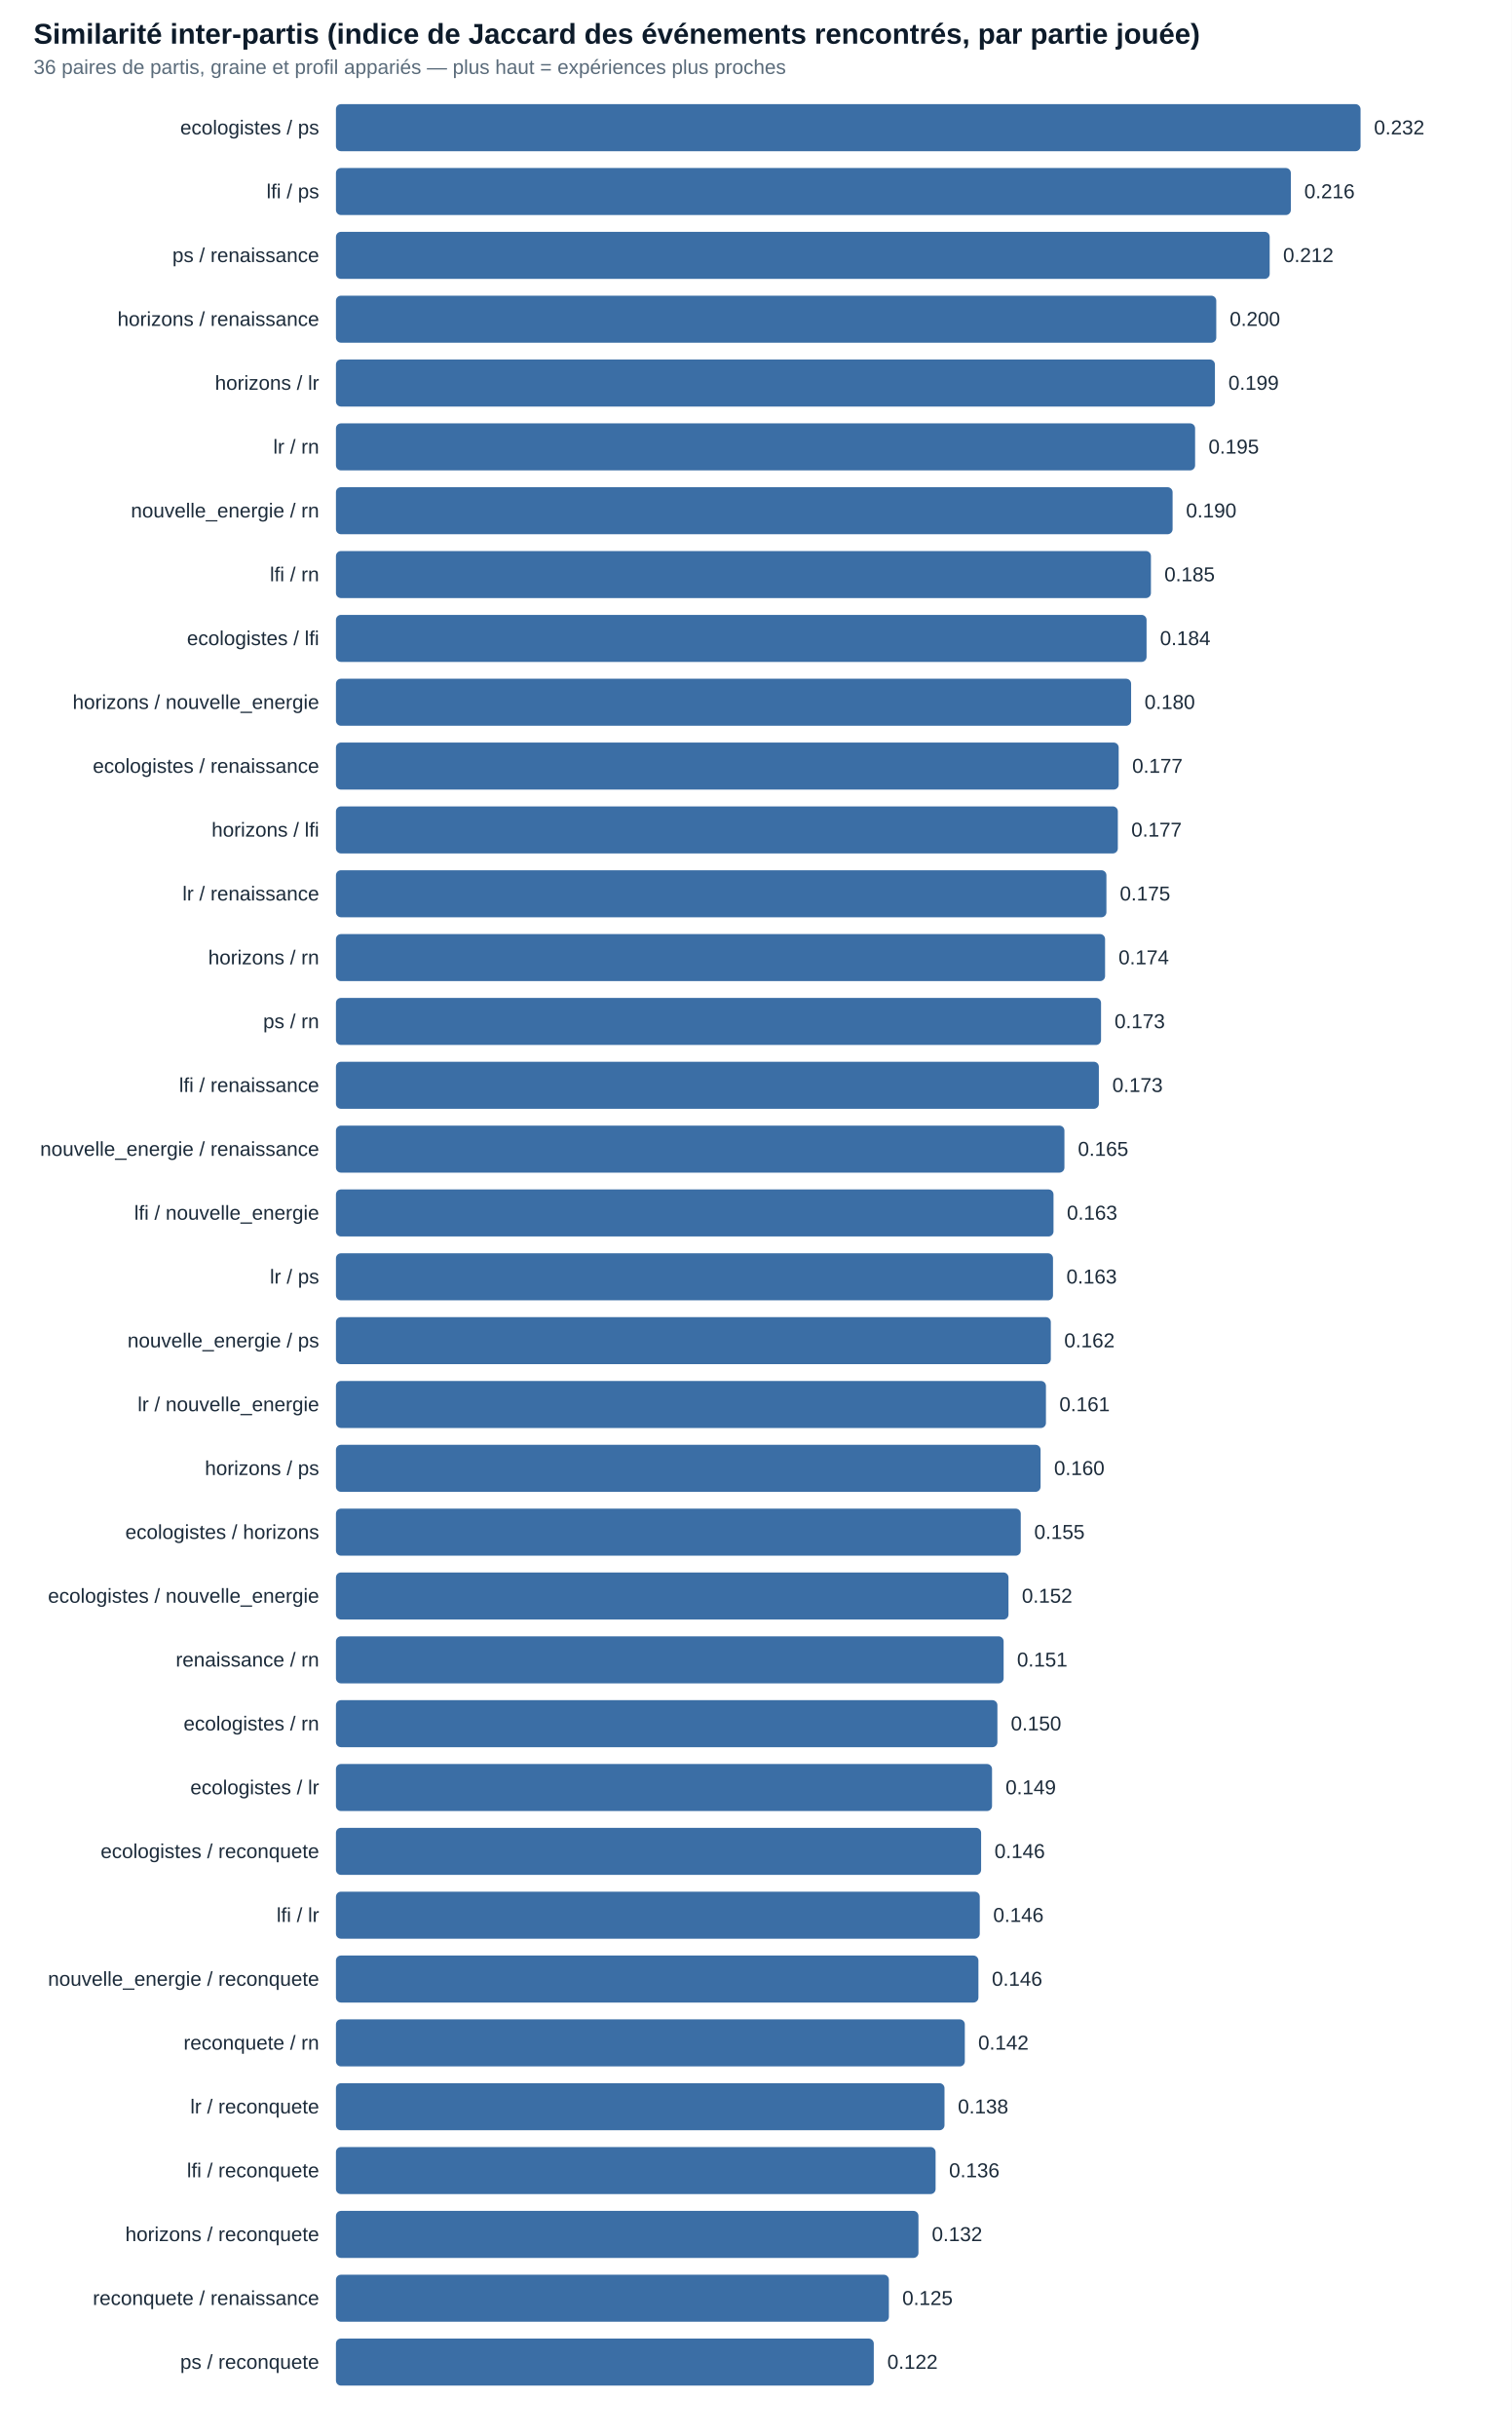
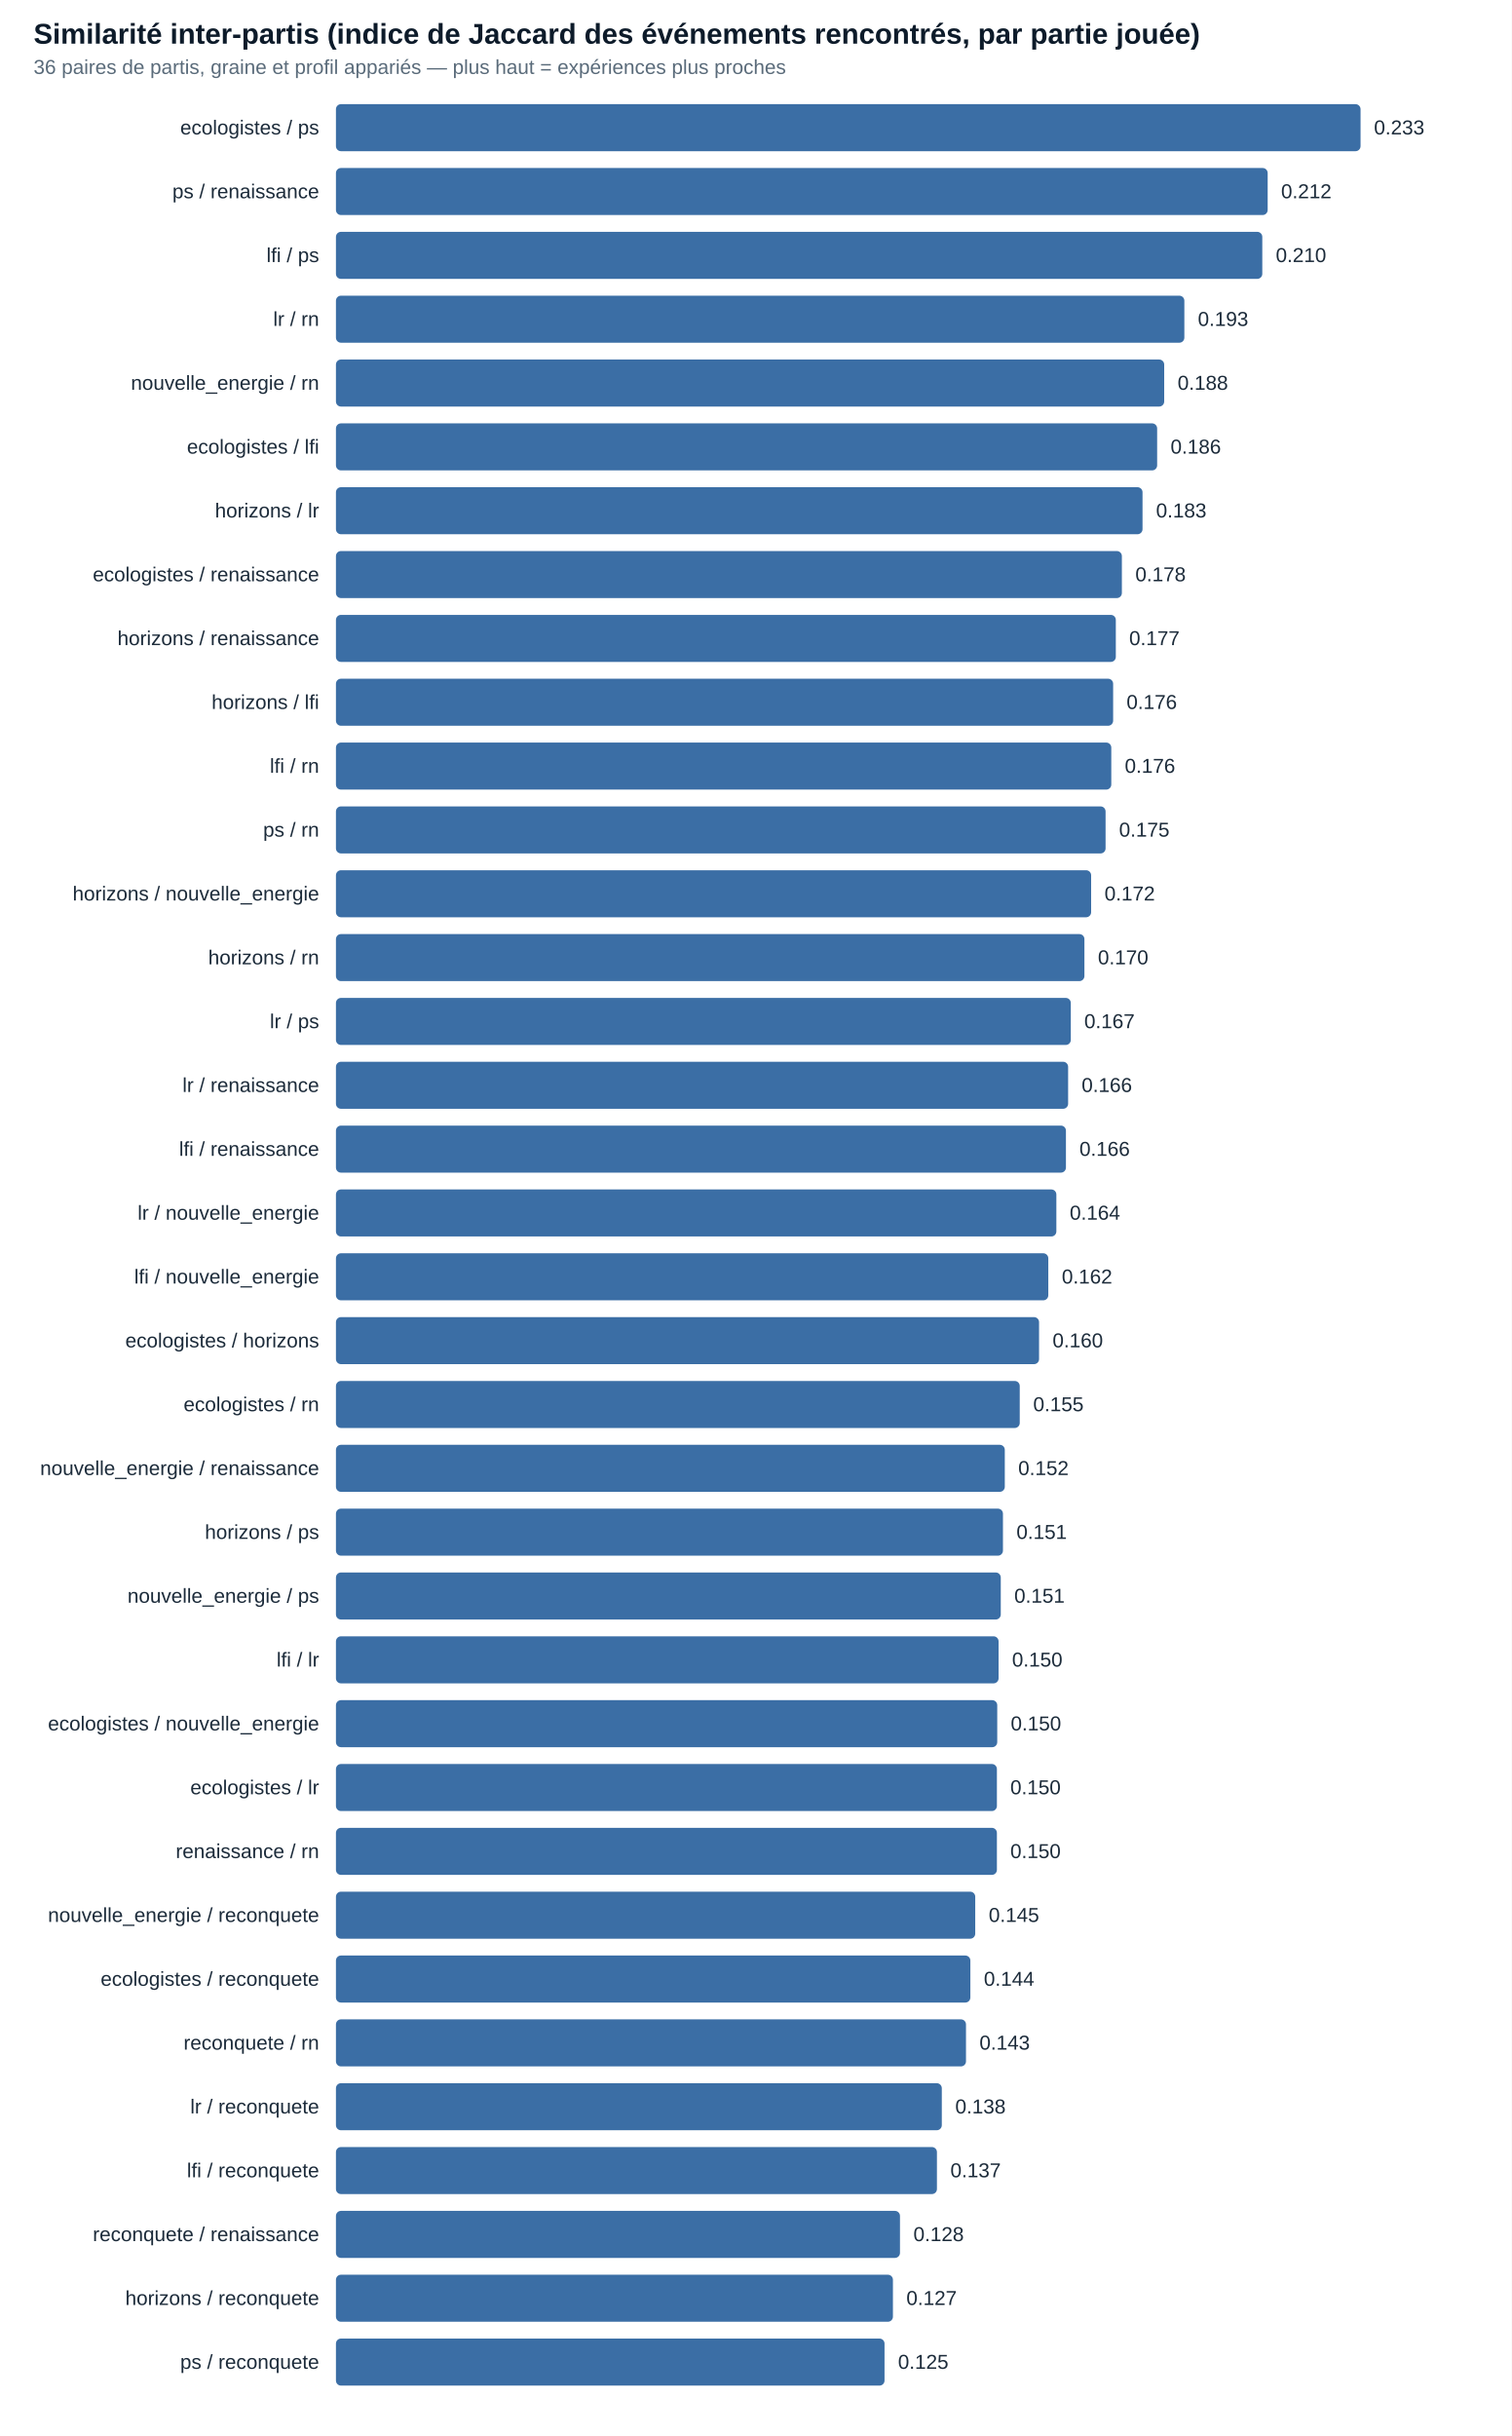
<svg xmlns="http://www.w3.org/2000/svg" width="900" height="1450" viewBox="0 0 900 1450">
  <rect width="900" height="1450" fill="#ffffff" />
  <text x="20" y="26" font-size="17" font-weight="700" fill="#0d1b2a" style="font-family:Arial,Helvetica,sans-serif">Similarité inter-partis (indice de Jaccard des événements rencontrés, par partie jouée)</text>
  <text x="20" y="44" font-size="12" fill="#5a6b7a" style="font-family:Arial,Helvetica,sans-serif">36 paires de partis, graine et profil appariés — plus haut = expériences plus proches</text>
  <text x="190" y="80" text-anchor="end" font-size="12" fill="#1c2b3a" style="font-family:Arial,Helvetica,sans-serif">ecologistes / ps</text>
  <rect x="200" y="62" width="610.0" height="28" fill="#3b6ea5" rx="3" />
-   <text x="818" y="80" font-size="12" fill="#1c2b3a" style="font-family:Arial,Helvetica,sans-serif">0.232</text>
-   <text x="190" y="118" text-anchor="end" font-size="12" fill="#1c2b3a" style="font-family:Arial,Helvetica,sans-serif">lfi / ps</text>
-   <rect x="200" y="100" width="568.5" height="28" fill="#3b6ea5" rx="3" />
-   <text x="776.493" y="118" font-size="12" fill="#1c2b3a" style="font-family:Arial,Helvetica,sans-serif">0.216</text>
-   <text x="190" y="156" text-anchor="end" font-size="12" fill="#1c2b3a" style="font-family:Arial,Helvetica,sans-serif">ps / renaissance</text>
-   <rect x="200" y="138" width="555.9" height="28" fill="#3b6ea5" rx="3" />
-   <text x="763.883" y="156" font-size="12" fill="#1c2b3a" style="font-family:Arial,Helvetica,sans-serif">0.212</text>
-   <text x="190" y="194" text-anchor="end" font-size="12" fill="#1c2b3a" style="font-family:Arial,Helvetica,sans-serif">horizons / renaissance</text>
-   <rect x="200" y="176" width="524.1" height="28" fill="#3b6ea5" rx="3" />
-   <text x="732.096" y="194" font-size="12" fill="#1c2b3a" style="font-family:Arial,Helvetica,sans-serif">0.200</text>
-   <text x="190" y="232" text-anchor="end" font-size="12" fill="#1c2b3a" style="font-family:Arial,Helvetica,sans-serif">horizons / lr</text>
-   <rect x="200" y="214" width="523.3" height="28" fill="#3b6ea5" rx="3" />
-   <text x="731.307" y="232" font-size="12" fill="#1c2b3a" style="font-family:Arial,Helvetica,sans-serif">0.199</text>
-   <text x="190" y="270" text-anchor="end" font-size="12" fill="#1c2b3a" style="font-family:Arial,Helvetica,sans-serif">lr / rn</text>
-   <rect x="200" y="252" width="511.5" height="28" fill="#3b6ea5" rx="3" />
-   <text x="719.486" y="270" font-size="12" fill="#1c2b3a" style="font-family:Arial,Helvetica,sans-serif">0.195</text>
-   <text x="190" y="308" text-anchor="end" font-size="12" fill="#1c2b3a" style="font-family:Arial,Helvetica,sans-serif">nouvelle_energie / rn</text>
-   <rect x="200" y="290" width="498.1" height="28" fill="#3b6ea5" rx="3" />
-   <text x="706.088" y="308" font-size="12" fill="#1c2b3a" style="font-family:Arial,Helvetica,sans-serif">0.190</text>
-   <text x="190" y="346" text-anchor="end" font-size="12" fill="#1c2b3a" style="font-family:Arial,Helvetica,sans-serif">lfi / rn</text>
-   <rect x="200" y="328" width="485.2" height="28" fill="#3b6ea5" rx="3" />
-   <text x="693.215" y="346" font-size="12" fill="#1c2b3a" style="font-family:Arial,Helvetica,sans-serif">0.185</text>
-   <text x="190" y="384" text-anchor="end" font-size="12" fill="#1c2b3a" style="font-family:Arial,Helvetica,sans-serif">ecologistes / lfi</text>
-   <rect x="200" y="366" width="482.6" height="28" fill="#3b6ea5" rx="3" />
-   <text x="690.588" y="384" font-size="12" fill="#1c2b3a" style="font-family:Arial,Helvetica,sans-serif">0.184</text>
-   <text x="190" y="422" text-anchor="end" font-size="12" fill="#1c2b3a" style="font-family:Arial,Helvetica,sans-serif">horizons / nouvelle_energie</text>
-   <rect x="200" y="404" width="473.4" height="28" fill="#3b6ea5" rx="3" />
-   <text x="681.394" y="422" font-size="12" fill="#1c2b3a" style="font-family:Arial,Helvetica,sans-serif">0.180</text>
-   <text x="190" y="460" text-anchor="end" font-size="12" fill="#1c2b3a" style="font-family:Arial,Helvetica,sans-serif">ecologistes / renaissance</text>
-   <rect x="200" y="442" width="466.0" height="28" fill="#3b6ea5" rx="3" />
-   <text x="674.038" y="460" font-size="12" fill="#1c2b3a" style="font-family:Arial,Helvetica,sans-serif">0.177</text>
-   <text x="190" y="498" text-anchor="end" font-size="12" fill="#1c2b3a" style="font-family:Arial,Helvetica,sans-serif">horizons / lfi</text>
-   <rect x="200" y="480" width="465.5" height="28" fill="#3b6ea5" rx="3" />
-   <text x="673.512" y="498" font-size="12" fill="#1c2b3a" style="font-family:Arial,Helvetica,sans-serif">0.177</text>
-   <text x="190" y="536" text-anchor="end" font-size="12" fill="#1c2b3a" style="font-family:Arial,Helvetica,sans-serif">lr / renaissance</text>
-   <rect x="200" y="518" width="458.7" height="28" fill="#3b6ea5" rx="3" />
-   <text x="666.682" y="536" font-size="12" fill="#1c2b3a" style="font-family:Arial,Helvetica,sans-serif">0.175</text>
+   <text x="818" y="80" font-size="12" fill="#1c2b3a" style="font-family:Arial,Helvetica,sans-serif">0.233</text>
+   <text x="190" y="118" text-anchor="end" font-size="12" fill="#1c2b3a" style="font-family:Arial,Helvetica,sans-serif">ps / renaissance</text>
+   <rect x="200" y="100" width="554.7" height="28" fill="#3b6ea5" rx="3" />
+   <text x="762.688" y="118" font-size="12" fill="#1c2b3a" style="font-family:Arial,Helvetica,sans-serif">0.212</text>
+   <text x="190" y="156" text-anchor="end" font-size="12" fill="#1c2b3a" style="font-family:Arial,Helvetica,sans-serif">lfi / ps</text>
+   <rect x="200" y="138" width="551.5" height="28" fill="#3b6ea5" rx="3" />
+   <text x="759.543" y="156" font-size="12" fill="#1c2b3a" style="font-family:Arial,Helvetica,sans-serif">0.210</text>
+   <text x="190" y="194" text-anchor="end" font-size="12" fill="#1c2b3a" style="font-family:Arial,Helvetica,sans-serif">lr / rn</text>
+   <rect x="200" y="176" width="505.1" height="28" fill="#3b6ea5" rx="3" />
+   <text x="713.144" y="194" font-size="12" fill="#1c2b3a" style="font-family:Arial,Helvetica,sans-serif">0.193</text>
+   <text x="190" y="232" text-anchor="end" font-size="12" fill="#1c2b3a" style="font-family:Arial,Helvetica,sans-serif">nouvelle_energie / rn</text>
+   <rect x="200" y="214" width="493.1" height="28" fill="#3b6ea5" rx="3" />
+   <text x="701.086" y="232" font-size="12" fill="#1c2b3a" style="font-family:Arial,Helvetica,sans-serif">0.188</text>
+   <text x="190" y="270" text-anchor="end" font-size="12" fill="#1c2b3a" style="font-family:Arial,Helvetica,sans-serif">ecologistes / lfi</text>
+   <rect x="200" y="252" width="488.9" height="28" fill="#3b6ea5" rx="3" />
+   <text x="696.891" y="270" font-size="12" fill="#1c2b3a" style="font-family:Arial,Helvetica,sans-serif">0.186</text>
+   <text x="190" y="308" text-anchor="end" font-size="12" fill="#1c2b3a" style="font-family:Arial,Helvetica,sans-serif">horizons / lr</text>
+   <rect x="200" y="290" width="480.2" height="28" fill="#3b6ea5" rx="3" />
+   <text x="688.241" y="308" font-size="12" fill="#1c2b3a" style="font-family:Arial,Helvetica,sans-serif">0.183</text>
+   <text x="190" y="346" text-anchor="end" font-size="12" fill="#1c2b3a" style="font-family:Arial,Helvetica,sans-serif">ecologistes / renaissance</text>
+   <rect x="200" y="328" width="467.9" height="28" fill="#3b6ea5" rx="3" />
+   <text x="675.92" y="346" font-size="12" fill="#1c2b3a" style="font-family:Arial,Helvetica,sans-serif">0.178</text>
+   <text x="190" y="384" text-anchor="end" font-size="12" fill="#1c2b3a" style="font-family:Arial,Helvetica,sans-serif">horizons / renaissance</text>
+   <rect x="200" y="366" width="464.3" height="28" fill="#3b6ea5" rx="3" />
+   <text x="672.25" y="384" font-size="12" fill="#1c2b3a" style="font-family:Arial,Helvetica,sans-serif">0.177</text>
+   <text x="190" y="422" text-anchor="end" font-size="12" fill="#1c2b3a" style="font-family:Arial,Helvetica,sans-serif">horizons / lfi</text>
+   <rect x="200" y="404" width="462.7" height="28" fill="#3b6ea5" rx="3" />
+   <text x="670.677" y="422" font-size="12" fill="#1c2b3a" style="font-family:Arial,Helvetica,sans-serif">0.176</text>
+   <text x="190" y="460" text-anchor="end" font-size="12" fill="#1c2b3a" style="font-family:Arial,Helvetica,sans-serif">lfi / rn</text>
+   <rect x="200" y="442" width="461.6" height="28" fill="#3b6ea5" rx="3" />
+   <text x="669.629" y="460" font-size="12" fill="#1c2b3a" style="font-family:Arial,Helvetica,sans-serif">0.176</text>
+   <text x="190" y="498" text-anchor="end" font-size="12" fill="#1c2b3a" style="font-family:Arial,Helvetica,sans-serif">ps / rn</text>
+   <rect x="200" y="480" width="458.2" height="28" fill="#3b6ea5" rx="3" />
+   <text x="666.221" y="498" font-size="12" fill="#1c2b3a" style="font-family:Arial,Helvetica,sans-serif">0.175</text>
+   <text x="190" y="536" text-anchor="end" font-size="12" fill="#1c2b3a" style="font-family:Arial,Helvetica,sans-serif">horizons / nouvelle_energie</text>
+   <rect x="200" y="518" width="449.6" height="28" fill="#3b6ea5" rx="3" />
+   <text x="657.57" y="536" font-size="12" fill="#1c2b3a" style="font-family:Arial,Helvetica,sans-serif">0.172</text>
  <text x="190" y="574" text-anchor="end" font-size="12" fill="#1c2b3a" style="font-family:Arial,Helvetica,sans-serif">horizons / rn</text>
-   <rect x="200" y="556" width="457.9" height="28" fill="#3b6ea5" rx="3" />
-   <text x="665.894" y="574" font-size="12" fill="#1c2b3a" style="font-family:Arial,Helvetica,sans-serif">0.174</text>
-   <text x="190" y="612" text-anchor="end" font-size="12" fill="#1c2b3a" style="font-family:Arial,Helvetica,sans-serif">ps / rn</text>
-   <rect x="200" y="594" width="455.5" height="28" fill="#3b6ea5" rx="3" />
-   <text x="663.53" y="612" font-size="12" fill="#1c2b3a" style="font-family:Arial,Helvetica,sans-serif">0.173</text>
-   <text x="190" y="650" text-anchor="end" font-size="12" fill="#1c2b3a" style="font-family:Arial,Helvetica,sans-serif">lfi / renaissance</text>
-   <rect x="200" y="632" width="454.2" height="28" fill="#3b6ea5" rx="3" />
-   <text x="662.216" y="650" font-size="12" fill="#1c2b3a" style="font-family:Arial,Helvetica,sans-serif">0.173</text>
-   <text x="190" y="688" text-anchor="end" font-size="12" fill="#1c2b3a" style="font-family:Arial,Helvetica,sans-serif">nouvelle_energie / renaissance</text>
-   <rect x="200" y="670" width="433.7" height="28" fill="#3b6ea5" rx="3" />
-   <text x="641.725" y="688" font-size="12" fill="#1c2b3a" style="font-family:Arial,Helvetica,sans-serif">0.165</text>
-   <text x="190" y="726" text-anchor="end" font-size="12" fill="#1c2b3a" style="font-family:Arial,Helvetica,sans-serif">lfi / nouvelle_energie</text>
-   <rect x="200" y="708" width="427.2" height="28" fill="#3b6ea5" rx="3" />
-   <text x="635.158" y="726" font-size="12" fill="#1c2b3a" style="font-family:Arial,Helvetica,sans-serif">0.163</text>
-   <text x="190" y="764" text-anchor="end" font-size="12" fill="#1c2b3a" style="font-family:Arial,Helvetica,sans-serif">lr / ps</text>
-   <rect x="200" y="746" width="426.9" height="28" fill="#3b6ea5" rx="3" />
-   <text x="634.895" y="764" font-size="12" fill="#1c2b3a" style="font-family:Arial,Helvetica,sans-serif">0.163</text>
-   <text x="190" y="802" text-anchor="end" font-size="12" fill="#1c2b3a" style="font-family:Arial,Helvetica,sans-serif">nouvelle_energie / ps</text>
-   <rect x="200" y="784" width="425.6" height="28" fill="#3b6ea5" rx="3" />
-   <text x="633.581" y="802" font-size="12" fill="#1c2b3a" style="font-family:Arial,Helvetica,sans-serif">0.162</text>
-   <text x="190" y="840" text-anchor="end" font-size="12" fill="#1c2b3a" style="font-family:Arial,Helvetica,sans-serif">lr / nouvelle_energie</text>
-   <rect x="200" y="822" width="422.7" height="28" fill="#3b6ea5" rx="3" />
-   <text x="630.692" y="840" font-size="12" fill="#1c2b3a" style="font-family:Arial,Helvetica,sans-serif">0.161</text>
-   <text x="190" y="878" text-anchor="end" font-size="12" fill="#1c2b3a" style="font-family:Arial,Helvetica,sans-serif">horizons / ps</text>
-   <rect x="200" y="860" width="419.5" height="28" fill="#3b6ea5" rx="3" />
-   <text x="627.539" y="878" font-size="12" fill="#1c2b3a" style="font-family:Arial,Helvetica,sans-serif">0.160</text>
-   <text x="190" y="916" text-anchor="end" font-size="12" fill="#1c2b3a" style="font-family:Arial,Helvetica,sans-serif">ecologistes / horizons</text>
-   <rect x="200" y="898" width="407.7" height="28" fill="#3b6ea5" rx="3" />
-   <text x="615.717" y="916" font-size="12" fill="#1c2b3a" style="font-family:Arial,Helvetica,sans-serif">0.155</text>
-   <text x="190" y="954" text-anchor="end" font-size="12" fill="#1c2b3a" style="font-family:Arial,Helvetica,sans-serif">ecologistes / nouvelle_energie</text>
-   <rect x="200" y="936" width="400.4" height="28" fill="#3b6ea5" rx="3" />
-   <text x="608.362" y="954" font-size="12" fill="#1c2b3a" style="font-family:Arial,Helvetica,sans-serif">0.152</text>
-   <text x="190" y="992" text-anchor="end" font-size="12" fill="#1c2b3a" style="font-family:Arial,Helvetica,sans-serif">renaissance / rn</text>
-   <rect x="200" y="974" width="397.5" height="28" fill="#3b6ea5" rx="3" />
-   <text x="605.472" y="992" font-size="12" fill="#1c2b3a" style="font-family:Arial,Helvetica,sans-serif">0.151</text>
-   <text x="190" y="1030" text-anchor="end" font-size="12" fill="#1c2b3a" style="font-family:Arial,Helvetica,sans-serif">ecologistes / rn</text>
-   <rect x="200" y="1012" width="393.8" height="28" fill="#3b6ea5" rx="3" />
-   <text x="601.794" y="1030" font-size="12" fill="#1c2b3a" style="font-family:Arial,Helvetica,sans-serif">0.150</text>
+   <rect x="200" y="556" width="445.6" height="28" fill="#3b6ea5" rx="3" />
+   <text x="653.638" y="574" font-size="12" fill="#1c2b3a" style="font-family:Arial,Helvetica,sans-serif">0.170</text>
+   <text x="190" y="612" text-anchor="end" font-size="12" fill="#1c2b3a" style="font-family:Arial,Helvetica,sans-serif">lr / ps</text>
+   <rect x="200" y="594" width="437.5" height="28" fill="#3b6ea5" rx="3" />
+   <text x="645.512" y="612" font-size="12" fill="#1c2b3a" style="font-family:Arial,Helvetica,sans-serif">0.167</text>
+   <text x="190" y="650" text-anchor="end" font-size="12" fill="#1c2b3a" style="font-family:Arial,Helvetica,sans-serif">lr / renaissance</text>
+   <rect x="200" y="632" width="435.9" height="28" fill="#3b6ea5" rx="3" />
+   <text x="643.939" y="650" font-size="12" fill="#1c2b3a" style="font-family:Arial,Helvetica,sans-serif">0.166</text>
+   <text x="190" y="688" text-anchor="end" font-size="12" fill="#1c2b3a" style="font-family:Arial,Helvetica,sans-serif">lfi / renaissance</text>
+   <rect x="200" y="670" width="434.6" height="28" fill="#3b6ea5" rx="3" />
+   <text x="642.628" y="688" font-size="12" fill="#1c2b3a" style="font-family:Arial,Helvetica,sans-serif">0.166</text>
+   <text x="190" y="726" text-anchor="end" font-size="12" fill="#1c2b3a" style="font-family:Arial,Helvetica,sans-serif">lr / nouvelle_energie</text>
+   <rect x="200" y="708" width="428.9" height="28" fill="#3b6ea5" rx="3" />
+   <text x="636.861" y="726" font-size="12" fill="#1c2b3a" style="font-family:Arial,Helvetica,sans-serif">0.164</text>
+   <text x="190" y="764" text-anchor="end" font-size="12" fill="#1c2b3a" style="font-family:Arial,Helvetica,sans-serif">lfi / nouvelle_energie</text>
+   <rect x="200" y="746" width="424.1" height="28" fill="#3b6ea5" rx="3" />
+   <text x="632.143" y="764" font-size="12" fill="#1c2b3a" style="font-family:Arial,Helvetica,sans-serif">0.162</text>
+   <text x="190" y="802" text-anchor="end" font-size="12" fill="#1c2b3a" style="font-family:Arial,Helvetica,sans-serif">ecologistes / horizons</text>
+   <rect x="200" y="784" width="418.6" height="28" fill="#3b6ea5" rx="3" />
+   <text x="626.638" y="802" font-size="12" fill="#1c2b3a" style="font-family:Arial,Helvetica,sans-serif">0.160</text>
+   <text x="190" y="840" text-anchor="end" font-size="12" fill="#1c2b3a" style="font-family:Arial,Helvetica,sans-serif">ecologistes / rn</text>
+   <rect x="200" y="822" width="407.1" height="28" fill="#3b6ea5" rx="3" />
+   <text x="615.104" y="840" font-size="12" fill="#1c2b3a" style="font-family:Arial,Helvetica,sans-serif">0.155</text>
+   <text x="190" y="878" text-anchor="end" font-size="12" fill="#1c2b3a" style="font-family:Arial,Helvetica,sans-serif">nouvelle_energie / renaissance</text>
+   <rect x="200" y="860" width="398.2" height="28" fill="#3b6ea5" rx="3" />
+   <text x="606.191" y="878" font-size="12" fill="#1c2b3a" style="font-family:Arial,Helvetica,sans-serif">0.152</text>
+   <text x="190" y="916" text-anchor="end" font-size="12" fill="#1c2b3a" style="font-family:Arial,Helvetica,sans-serif">horizons / ps</text>
+   <rect x="200" y="898" width="397.1" height="28" fill="#3b6ea5" rx="3" />
+   <text x="605.142" y="916" font-size="12" fill="#1c2b3a" style="font-family:Arial,Helvetica,sans-serif">0.151</text>
+   <text x="190" y="954" text-anchor="end" font-size="12" fill="#1c2b3a" style="font-family:Arial,Helvetica,sans-serif">nouvelle_energie / ps</text>
+   <rect x="200" y="936" width="395.8" height="28" fill="#3b6ea5" rx="3" />
+   <text x="603.832" y="954" font-size="12" fill="#1c2b3a" style="font-family:Arial,Helvetica,sans-serif">0.151</text>
+   <text x="190" y="992" text-anchor="end" font-size="12" fill="#1c2b3a" style="font-family:Arial,Helvetica,sans-serif">lfi / lr</text>
+   <rect x="200" y="974" width="394.5" height="28" fill="#3b6ea5" rx="3" />
+   <text x="602.521" y="992" font-size="12" fill="#1c2b3a" style="font-family:Arial,Helvetica,sans-serif">0.150</text>
+   <text x="190" y="1030" text-anchor="end" font-size="12" fill="#1c2b3a" style="font-family:Arial,Helvetica,sans-serif">ecologistes / nouvelle_energie</text>
+   <rect x="200" y="1012" width="393.7" height="28" fill="#3b6ea5" rx="3" />
+   <text x="601.734" y="1030" font-size="12" fill="#1c2b3a" style="font-family:Arial,Helvetica,sans-serif">0.150</text>
  <text x="190" y="1068" text-anchor="end" font-size="12" fill="#1c2b3a" style="font-family:Arial,Helvetica,sans-serif">ecologistes / lr</text>
-   <rect x="200" y="1050" width="390.6" height="28" fill="#3b6ea5" rx="3" />
-   <text x="598.642" y="1068" font-size="12" fill="#1c2b3a" style="font-family:Arial,Helvetica,sans-serif">0.149</text>
-   <text x="190" y="1106" text-anchor="end" font-size="12" fill="#1c2b3a" style="font-family:Arial,Helvetica,sans-serif">ecologistes / reconquete</text>
-   <rect x="200" y="1088" width="384.1" height="28" fill="#3b6ea5" rx="3" />
-   <text x="592.074" y="1106" font-size="12" fill="#1c2b3a" style="font-family:Arial,Helvetica,sans-serif">0.146</text>
-   <text x="190" y="1144" text-anchor="end" font-size="12" fill="#1c2b3a" style="font-family:Arial,Helvetica,sans-serif">lfi / lr</text>
-   <rect x="200" y="1126" width="383.3" height="28" fill="#3b6ea5" rx="3" />
-   <text x="591.286" y="1144" font-size="12" fill="#1c2b3a" style="font-family:Arial,Helvetica,sans-serif">0.146</text>
-   <text x="190" y="1182" text-anchor="end" font-size="12" fill="#1c2b3a" style="font-family:Arial,Helvetica,sans-serif">nouvelle_energie / reconquete</text>
-   <rect x="200" y="1164" width="382.5" height="28" fill="#3b6ea5" rx="3" />
-   <text x="590.498" y="1182" font-size="12" fill="#1c2b3a" style="font-family:Arial,Helvetica,sans-serif">0.146</text>
+   <rect x="200" y="1050" width="393.5" height="28" fill="#3b6ea5" rx="3" />
+   <text x="601.472" y="1068" font-size="12" fill="#1c2b3a" style="font-family:Arial,Helvetica,sans-serif">0.150</text>
+   <text x="190" y="1106" text-anchor="end" font-size="12" fill="#1c2b3a" style="font-family:Arial,Helvetica,sans-serif">renaissance / rn</text>
+   <rect x="200" y="1088" width="393.5" height="28" fill="#3b6ea5" rx="3" />
+   <text x="601.472" y="1106" font-size="12" fill="#1c2b3a" style="font-family:Arial,Helvetica,sans-serif">0.150</text>
+   <text x="190" y="1144" text-anchor="end" font-size="12" fill="#1c2b3a" style="font-family:Arial,Helvetica,sans-serif">nouvelle_energie / reconquete</text>
+   <rect x="200" y="1126" width="380.6" height="28" fill="#3b6ea5" rx="3" />
+   <text x="588.627" y="1144" font-size="12" fill="#1c2b3a" style="font-family:Arial,Helvetica,sans-serif">0.145</text>
+   <text x="190" y="1182" text-anchor="end" font-size="12" fill="#1c2b3a" style="font-family:Arial,Helvetica,sans-serif">ecologistes / reconquete</text>
+   <rect x="200" y="1164" width="377.7" height="28" fill="#3b6ea5" rx="3" />
+   <text x="585.744" y="1182" font-size="12" fill="#1c2b3a" style="font-family:Arial,Helvetica,sans-serif">0.144</text>
  <text x="190" y="1220" text-anchor="end" font-size="12" fill="#1c2b3a" style="font-family:Arial,Helvetica,sans-serif">reconquete / rn</text>
-   <rect x="200" y="1202" width="374.4" height="28" fill="#3b6ea5" rx="3" />
-   <text x="582.354" y="1220" font-size="12" fill="#1c2b3a" style="font-family:Arial,Helvetica,sans-serif">0.142</text>
+   <rect x="200" y="1202" width="375.1" height="28" fill="#3b6ea5" rx="3" />
+   <text x="583.122" y="1220" font-size="12" fill="#1c2b3a" style="font-family:Arial,Helvetica,sans-serif">0.143</text>
  <text x="190" y="1258" text-anchor="end" font-size="12" fill="#1c2b3a" style="font-family:Arial,Helvetica,sans-serif">lr / reconquete</text>
-   <rect x="200" y="1240" width="362.3" height="28" fill="#3b6ea5" rx="3" />
-   <text x="570.27" y="1258" font-size="12" fill="#1c2b3a" style="font-family:Arial,Helvetica,sans-serif">0.138</text>
+   <rect x="200" y="1240" width="360.7" height="28" fill="#3b6ea5" rx="3" />
+   <text x="568.705" y="1258" font-size="12" fill="#1c2b3a" style="font-family:Arial,Helvetica,sans-serif">0.138</text>
  <text x="190" y="1296" text-anchor="end" font-size="12" fill="#1c2b3a" style="font-family:Arial,Helvetica,sans-serif">lfi / reconquete</text>
-   <rect x="200" y="1278" width="357.0" height="28" fill="#3b6ea5" rx="3" />
-   <text x="565.016" y="1296" font-size="12" fill="#1c2b3a" style="font-family:Arial,Helvetica,sans-serif">0.136</text>
-   <text x="190" y="1334" text-anchor="end" font-size="12" fill="#1c2b3a" style="font-family:Arial,Helvetica,sans-serif">horizons / reconquete</text>
-   <rect x="200" y="1316" width="346.8" height="28" fill="#3b6ea5" rx="3" />
-   <text x="554.77" y="1334" font-size="12" fill="#1c2b3a" style="font-family:Arial,Helvetica,sans-serif">0.132</text>
-   <text x="190" y="1372" text-anchor="end" font-size="12" fill="#1c2b3a" style="font-family:Arial,Helvetica,sans-serif">reconquete / renaissance</text>
-   <rect x="200" y="1354" width="329.2" height="28" fill="#3b6ea5" rx="3" />
-   <text x="537.169" y="1372" font-size="12" fill="#1c2b3a" style="font-family:Arial,Helvetica,sans-serif">0.125</text>
+   <rect x="200" y="1278" width="357.8" height="28" fill="#3b6ea5" rx="3" />
+   <text x="565.821" y="1296" font-size="12" fill="#1c2b3a" style="font-family:Arial,Helvetica,sans-serif">0.137</text>
+   <text x="190" y="1334" text-anchor="end" font-size="12" fill="#1c2b3a" style="font-family:Arial,Helvetica,sans-serif">reconquete / renaissance</text>
+   <rect x="200" y="1316" width="335.8" height="28" fill="#3b6ea5" rx="3" />
+   <text x="543.801" y="1334" font-size="12" fill="#1c2b3a" style="font-family:Arial,Helvetica,sans-serif">0.128</text>
+   <text x="190" y="1372" text-anchor="end" font-size="12" fill="#1c2b3a" style="font-family:Arial,Helvetica,sans-serif">horizons / reconquete</text>
+   <rect x="200" y="1354" width="331.6" height="28" fill="#3b6ea5" rx="3" />
+   <text x="539.607" y="1372" font-size="12" fill="#1c2b3a" style="font-family:Arial,Helvetica,sans-serif">0.127</text>
  <text x="190" y="1410" text-anchor="end" font-size="12" fill="#1c2b3a" style="font-family:Arial,Helvetica,sans-serif">ps / reconquete</text>
-   <rect x="200" y="1392" width="320.2" height="28" fill="#3b6ea5" rx="3" />
-   <text x="528.237" y="1410" font-size="12" fill="#1c2b3a" style="font-family:Arial,Helvetica,sans-serif">0.122</text>
+   <rect x="200" y="1392" width="326.6" height="28" fill="#3b6ea5" rx="3" />
+   <text x="534.627" y="1410" font-size="12" fill="#1c2b3a" style="font-family:Arial,Helvetica,sans-serif">0.125</text>
</svg>
